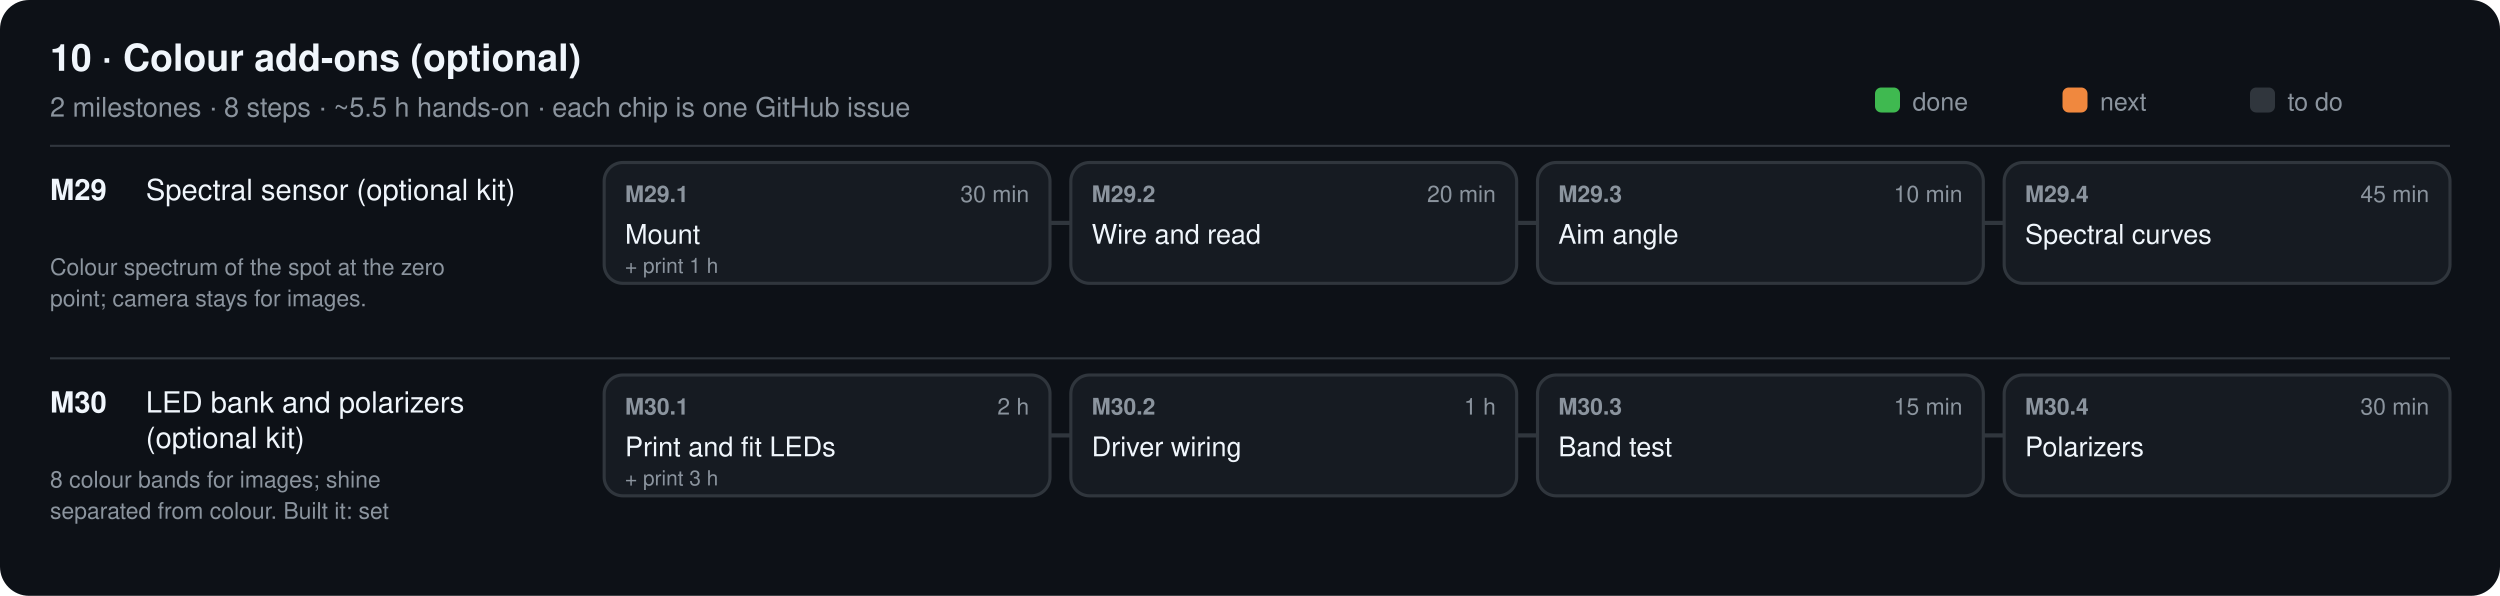
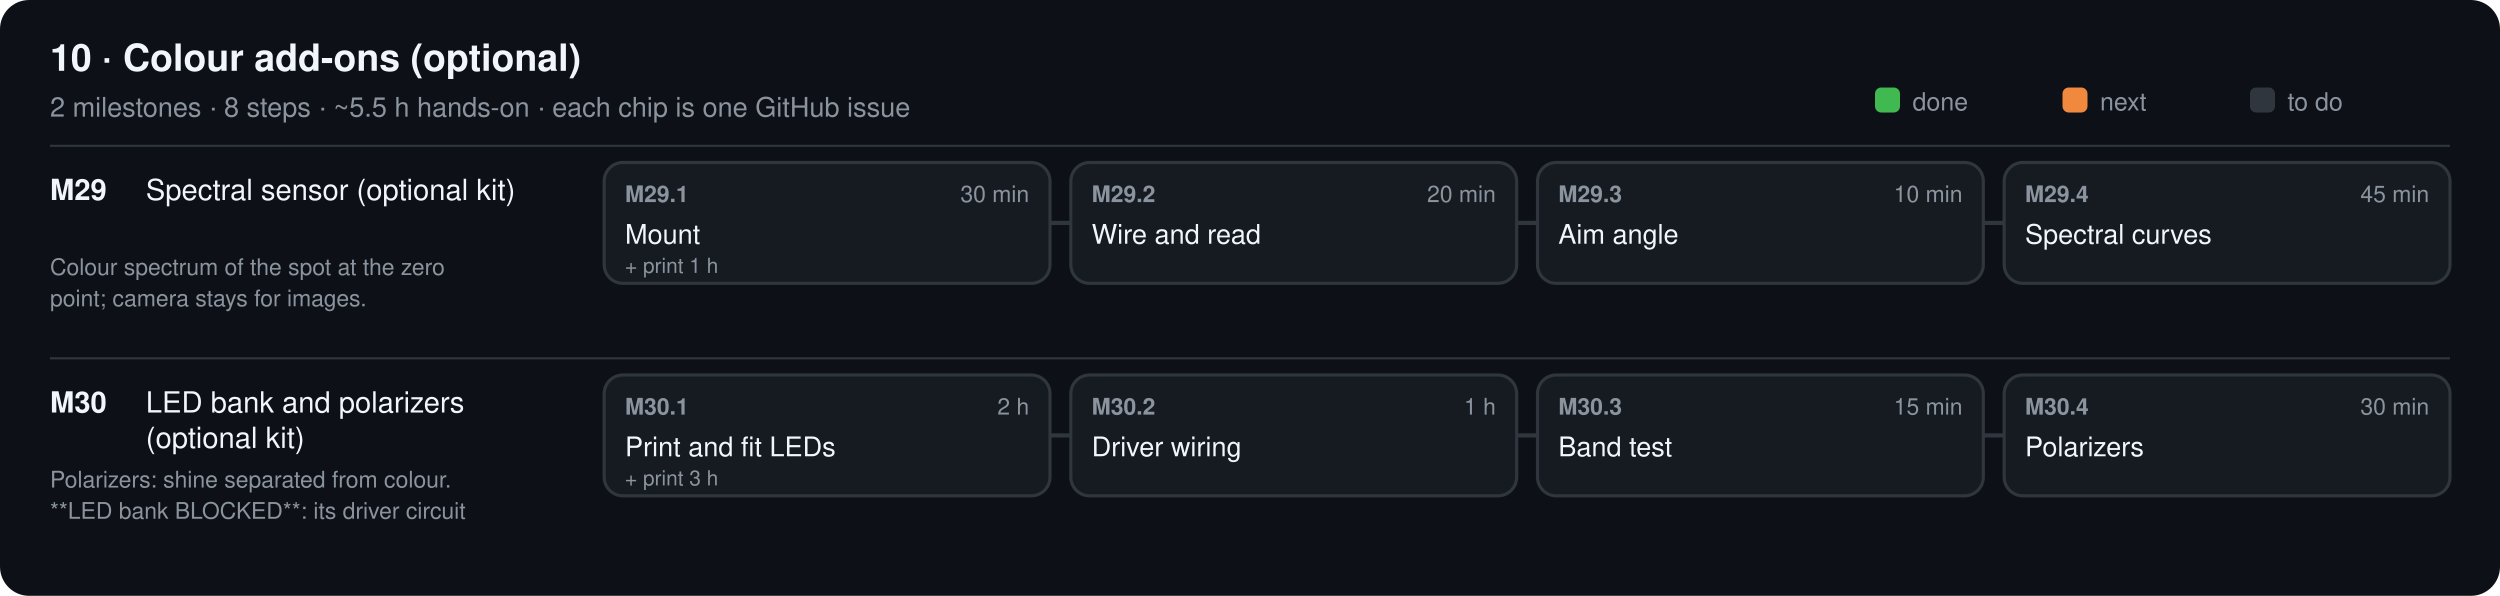
<svg xmlns="http://www.w3.org/2000/svg" viewBox="0 0 1200 286" font-family="Segoe UI,Helvetica,Arial,sans-serif">
  <style>.t{fill:#f0f6fc} .m{fill:#8b949e} .b{font-weight:600}</style>
  <rect width="1200" height="286" rx="14" fill="#0d1117" />
  <text x="24" y="34" class="t b" font-size="18">10 · Colour add-ons (optional)</text>
  <text x="24" y="56" class="m" font-size="13">2 milestones · 8 steps · ~5.5 h hands-on · each chip is one GitHub issue</text>
  <rect x="900" y="42" width="12" height="12" rx="3" fill="#3fb950" />
  <text x="918" y="53" class="m" font-size="12">done</text>
  <rect x="990" y="42" width="12" height="12" rx="3" fill="#f0883e" />
  <text x="1008" y="53" class="m" font-size="12">next</text>
  <rect x="1080" y="42" width="12" height="12" rx="3" fill="#30363d" />
  <text x="1098" y="53" class="m" font-size="12">to do</text>
  <line x1="24" x2="1176" y1="70" y2="70" stroke="#30363d" stroke-width="1" />
  <text x="24" y="96" class="t b" font-size="14">M29</text>
  <text x="70" y="96" class="t" font-size="14">Spectral sensor (optional kit)</text>
  <text x="24" y="132" class="m" font-size="11">Colour spectrum of the spot at the zero</text>
  <text x="24" y="147" class="m" font-size="11">point; camera stays for images.</text>
  <rect x="290" y="78" width="214" height="58" rx="9" fill="#161b22" stroke="#30363d" stroke-width="1.5" />
  <text x="300" y="97" fill="#8b949e" font-size="11" class="b">M29.1</text>
  <text x="494" y="97" class="m" font-size="11" text-anchor="end">30 min</text>
  <text x="300" y="117" class="t" font-size="13">Mount</text>
  <text x="300" y="131" class="m" font-size="10">+ print 1 h</text>
  <rect x="514" y="78" width="214" height="58" rx="9" fill="#161b22" stroke="#30363d" stroke-width="1.5" />
  <text x="524" y="97" fill="#8b949e" font-size="11" class="b">M29.2</text>
  <text x="718" y="97" class="m" font-size="11" text-anchor="end">20 min</text>
  <text x="524" y="117" class="t" font-size="13">Wire and read</text>
  <line x1="504" x2="514" y1="107.0" y2="107.0" stroke="#30363d" stroke-width="2" />
  <rect x="738" y="78" width="214" height="58" rx="9" fill="#161b22" stroke="#30363d" stroke-width="1.5" />
  <text x="748" y="97" fill="#8b949e" font-size="11" class="b">M29.3</text>
  <text x="942" y="97" class="m" font-size="11" text-anchor="end">10 min</text>
  <text x="748" y="117" class="t" font-size="13">Aim angle</text>
  <line x1="728" x2="738" y1="107.0" y2="107.0" stroke="#30363d" stroke-width="2" />
  <rect x="962" y="78" width="214" height="58" rx="9" fill="#161b22" stroke="#30363d" stroke-width="1.5" />
  <text x="972" y="97" fill="#8b949e" font-size="11" class="b">M29.4</text>
  <text x="1166" y="97" class="m" font-size="11" text-anchor="end">45 min</text>
  <text x="972" y="117" class="t" font-size="13">Spectral curves</text>
  <line x1="952" x2="962" y1="107.0" y2="107.0" stroke="#30363d" stroke-width="2" />
  <line x1="24" x2="1176" y1="172" y2="172" stroke="#30363d" stroke-width="1" />
  <text x="24" y="198" class="t b" font-size="14">M30</text>
  <text x="70" y="198" class="t" font-size="14">LED bank and polarizers</text>
  <text x="70" y="215" class="t" font-size="14">(optional kit)</text>
-   <text x="24" y="234" class="m" font-size="11">8 colour bands for images; shine</text>
-   <text x="24" y="249" class="m" font-size="11">separated from colour. Built it: set</text>
+   <text x="24" y="234" class="m" font-size="11">Polarizers: shine separated from colour.</text>
+   <text x="24" y="249" class="m" font-size="11">**LED bank BLOCKED**: its driver circuit</text>
  <rect x="290" y="180" width="214" height="58" rx="9" fill="#161b22" stroke="#30363d" stroke-width="1.5" />
  <text x="300" y="199" fill="#8b949e" font-size="11" class="b">M30.1</text>
  <text x="494" y="199" class="m" font-size="11" text-anchor="end">2 h</text>
  <text x="300" y="219" class="t" font-size="13">Print and fit LEDs</text>
  <text x="300" y="233" class="m" font-size="10">+ print 3 h</text>
  <rect x="514" y="180" width="214" height="58" rx="9" fill="#161b22" stroke="#30363d" stroke-width="1.5" />
  <text x="524" y="199" fill="#8b949e" font-size="11" class="b">M30.2</text>
  <text x="718" y="199" class="m" font-size="11" text-anchor="end">1 h</text>
  <text x="524" y="219" class="t" font-size="13">Driver wiring</text>
  <line x1="504" x2="514" y1="209.0" y2="209.0" stroke="#30363d" stroke-width="2" />
  <rect x="738" y="180" width="214" height="58" rx="9" fill="#161b22" stroke="#30363d" stroke-width="1.5" />
  <text x="748" y="199" fill="#8b949e" font-size="11" class="b">M30.3</text>
  <text x="942" y="199" class="m" font-size="11" text-anchor="end">15 min</text>
  <text x="748" y="219" class="t" font-size="13">Band test</text>
  <line x1="728" x2="738" y1="209.0" y2="209.0" stroke="#30363d" stroke-width="2" />
  <rect x="962" y="180" width="214" height="58" rx="9" fill="#161b22" stroke="#30363d" stroke-width="1.5" />
  <text x="972" y="199" fill="#8b949e" font-size="11" class="b">M30.4</text>
  <text x="1166" y="199" class="m" font-size="11" text-anchor="end">30 min</text>
  <text x="972" y="219" class="t" font-size="13">Polarizers</text>
  <line x1="952" x2="962" y1="209.0" y2="209.0" stroke="#30363d" stroke-width="2" />
</svg>
